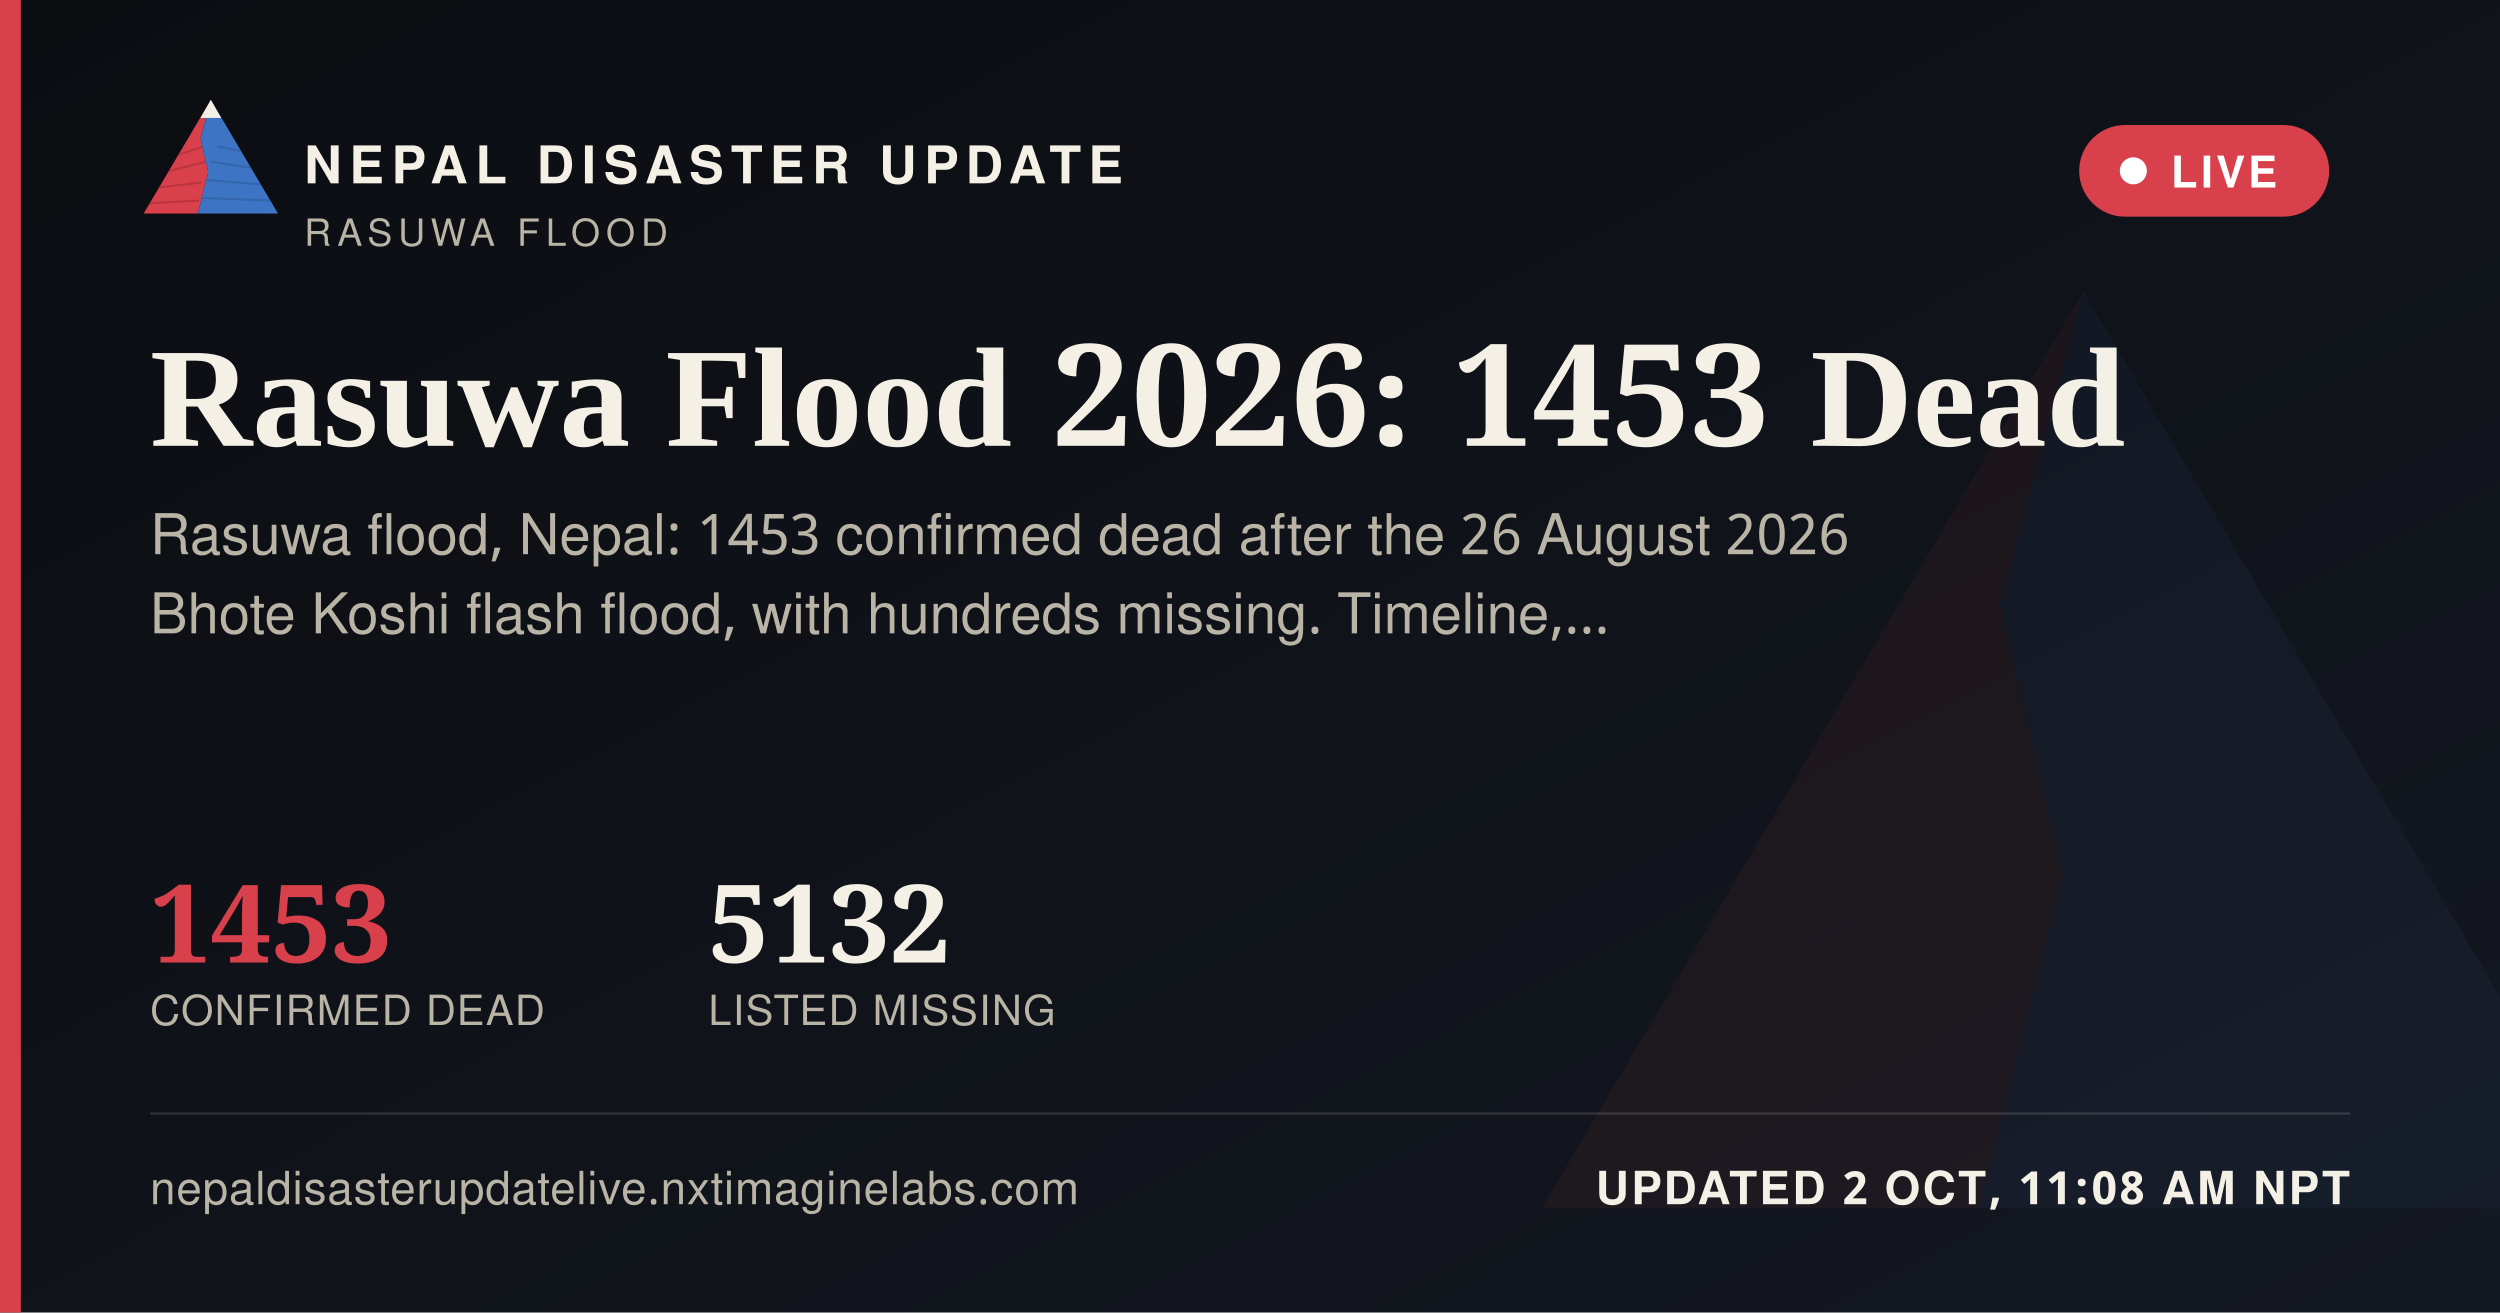
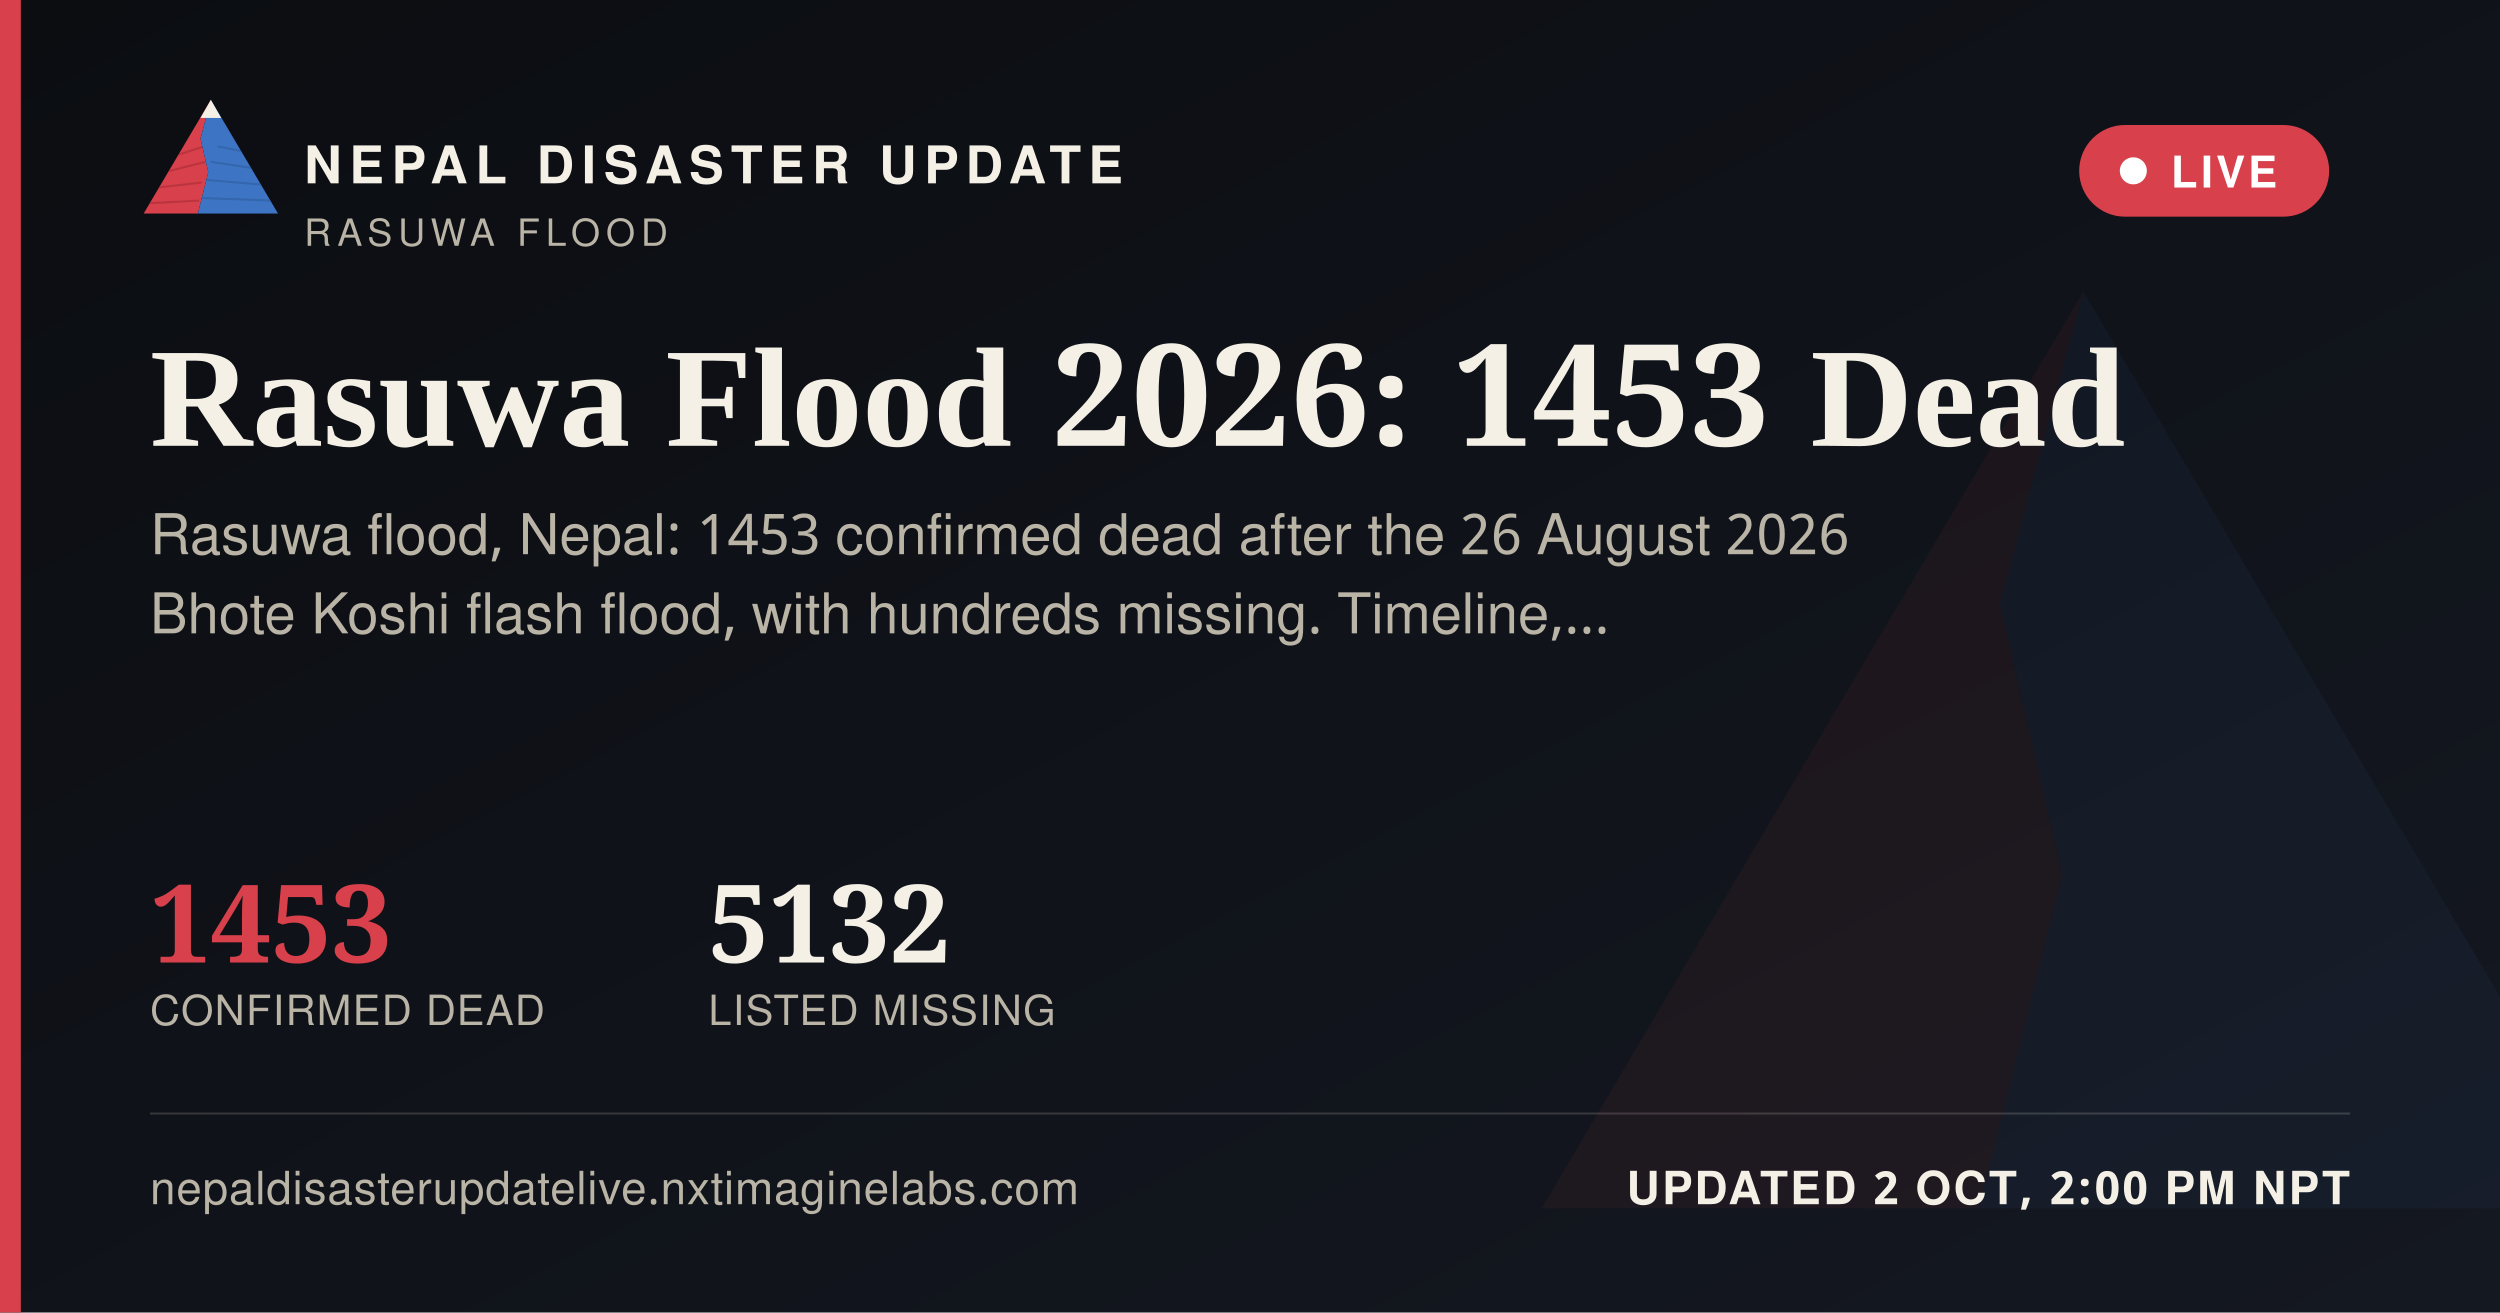
<svg xmlns="http://www.w3.org/2000/svg" width="1200" height="630" viewBox="0 0 1200 630">
  <defs>
    <linearGradient id="ogbg" x1="0" y1="0" x2="1" y2="1">
      <stop offset="0" stop-color="#0B0D11" />
      <stop offset="1" stop-color="#141821" />
    </linearGradient>
  </defs>
  <rect width="1200" height="630" fill="url(#ogbg)" />
  <g transform="translate(700,60) scale(5)" opacity="0.06">
    <polygon points="60,16 52,46 58,72 50,104 8,104" fill="#D8404B" />
    <polygon points="60,16 112,104 50,104 58,72 52,46" fill="#3D74C4" />
  </g>
  <rect x="0" y="0" width="10" height="630" fill="#D8404B" />
  <g transform="translate(64,38) scale(0.62)">
    <g>
      <defs>
        <clipPath id="ogLc">
          <polygon points="60,16 52,46 58,72 50,104 8,104" />
        </clipPath>
        <clipPath id="ogRc">
          <polygon points="60,16 112,104 50,104 58,72 52,46" />
        </clipPath>
      </defs>
      <polygon points="60,16 52,46 58,72 50,104 8,104" fill="#D8404B" />
      <g clip-path="url(#ogLc)" stroke="#A32A34" stroke-width="1.6" fill="none" opacity="0.55">
        <path d="M30,60 L55,52" />
        <path d="M24,72 L56,64" />
        <path d="M18,84 L53,80" />
        <path d="M13,96 L51,94" />
      </g>
      <polygon points="60,16 112,104 50,104 58,72 52,46" fill="#3D74C4" />
      <g clip-path="url(#ogRc)" stroke="#2A5793" stroke-width="1.6" fill="none" opacity="0.5">
        <path d="M65,52 L95,58" />
        <path d="M60,64 L100,70" />
        <path d="M56,78 L104,82" />
        <path d="M52,92 L108,94" />
      </g>
      <polygon points="60,16 52,30 68,30" fill="#F4F0E6" />
    </g>
  </g>
  <text x="146" y="88" font-family="'Public Sans', 'Noto Sans Devanagari', 'Helvetica Neue', Helvetica, Arial, sans-serif" font-size="25" font-weight="800" letter-spacing="3.6" fill="#F4F0E6">NEPAL DISASTER UPDATE</text>
  <text x="146" y="118" font-family="'Public Sans', 'Noto Sans Devanagari', 'Helvetica Neue', Helvetica, Arial, sans-serif" font-size="18" letter-spacing="2.8" fill="#B9B4A6">RASUWA FLOOD</text>
  <g>
    <rect x="998" y="60" width="120" height="44" rx="22" fill="#D8404B" stroke="none" />
    <circle cx="1024" cy="82" r="6.5" fill="#FFFFFF" />
    <text x="1042" y="90" font-family="'Public Sans', 'Noto Sans Devanagari', 'Helvetica Neue', Helvetica, Arial, sans-serif" font-size="21" font-weight="700" letter-spacing="1.6" fill="#FFFFFF">LIVE</text>
  </g>
  <text x="72" y="214" font-family="Newsreader, 'Noto Serif Devanagari', Georgia, 'Times New Roman', serif" font-size="68" font-weight="600" fill="#F4F0E6">Rasuwa Flood 2026: 1453 Dead</text>
  <text x="72" y="266" font-family="'Public Sans', 'Noto Sans Devanagari', 'Helvetica Neue', Helvetica, Arial, sans-serif" font-size="27" fill="#B9B4A6">Rasuwa flood, Nepal: 1453 confirmed dead after the 26 August 2026</text>
  <text x="72" y="304" font-family="'Public Sans', 'Noto Sans Devanagari', 'Helvetica Neue', Helvetica, Arial, sans-serif" font-size="27" fill="#B9B4A6">Bhote Koshi flash flood, with hundreds missing. Timeline,…</text>
  <g transform="translate(72,462)">
    <text x="0" y="0" font-family="Newsreader, 'Noto Serif Devanagari', Georgia, 'Times New Roman', serif" font-size="52" font-weight="600" fill="#D8404B">1453</text>
    <text x="0" y="30" font-family="'Public Sans', 'Noto Sans Devanagari', 'Helvetica Neue', Helvetica, Arial, sans-serif" font-size="20" letter-spacing="0.6" fill="#B9B4A6">CONFIRMED DEAD</text>
    <text x="268" y="0" font-family="Newsreader, 'Noto Serif Devanagari', Georgia, 'Times New Roman', serif" font-size="52" font-weight="600" fill="#F4F0E6">5132</text>
    <text x="268" y="30" font-family="'Public Sans', 'Noto Sans Devanagari', 'Helvetica Neue', Helvetica, Arial, sans-serif" font-size="20" letter-spacing="0.6" fill="#B9B4A6">LISTED MISSING</text>
  </g>
  <rect x="72" y="534" width="1056" height="1" fill="rgba(244,240,230,0.16)" />
  <text x="72" y="578" font-family="'Public Sans', 'Noto Sans Devanagari', 'Helvetica Neue', Helvetica, Arial, sans-serif" font-size="22" fill="#B9B4A6" letter-spacing="0.4">nepaldisasterupdatelive.nxtimaginelabs.com</text>
-   <text x="1128" y="578" text-anchor="end" font-family="'Public Sans', 'Noto Sans Devanagari', 'Helvetica Neue', Helvetica, Arial, sans-serif" font-size="22" font-weight="700" letter-spacing="1.2" fill="#F4F0E6">UPDATED 2 OCT, 11:08 AM NPT</text>
+   <text x="1128" y="578" text-anchor="end" font-family="'Public Sans', 'Noto Sans Devanagari', 'Helvetica Neue', Helvetica, Arial, sans-serif" font-size="22" font-weight="700" letter-spacing="1.2" fill="#F4F0E6">UPDATED 2 OCT, 2:00 PM NPT</text>
</svg>
